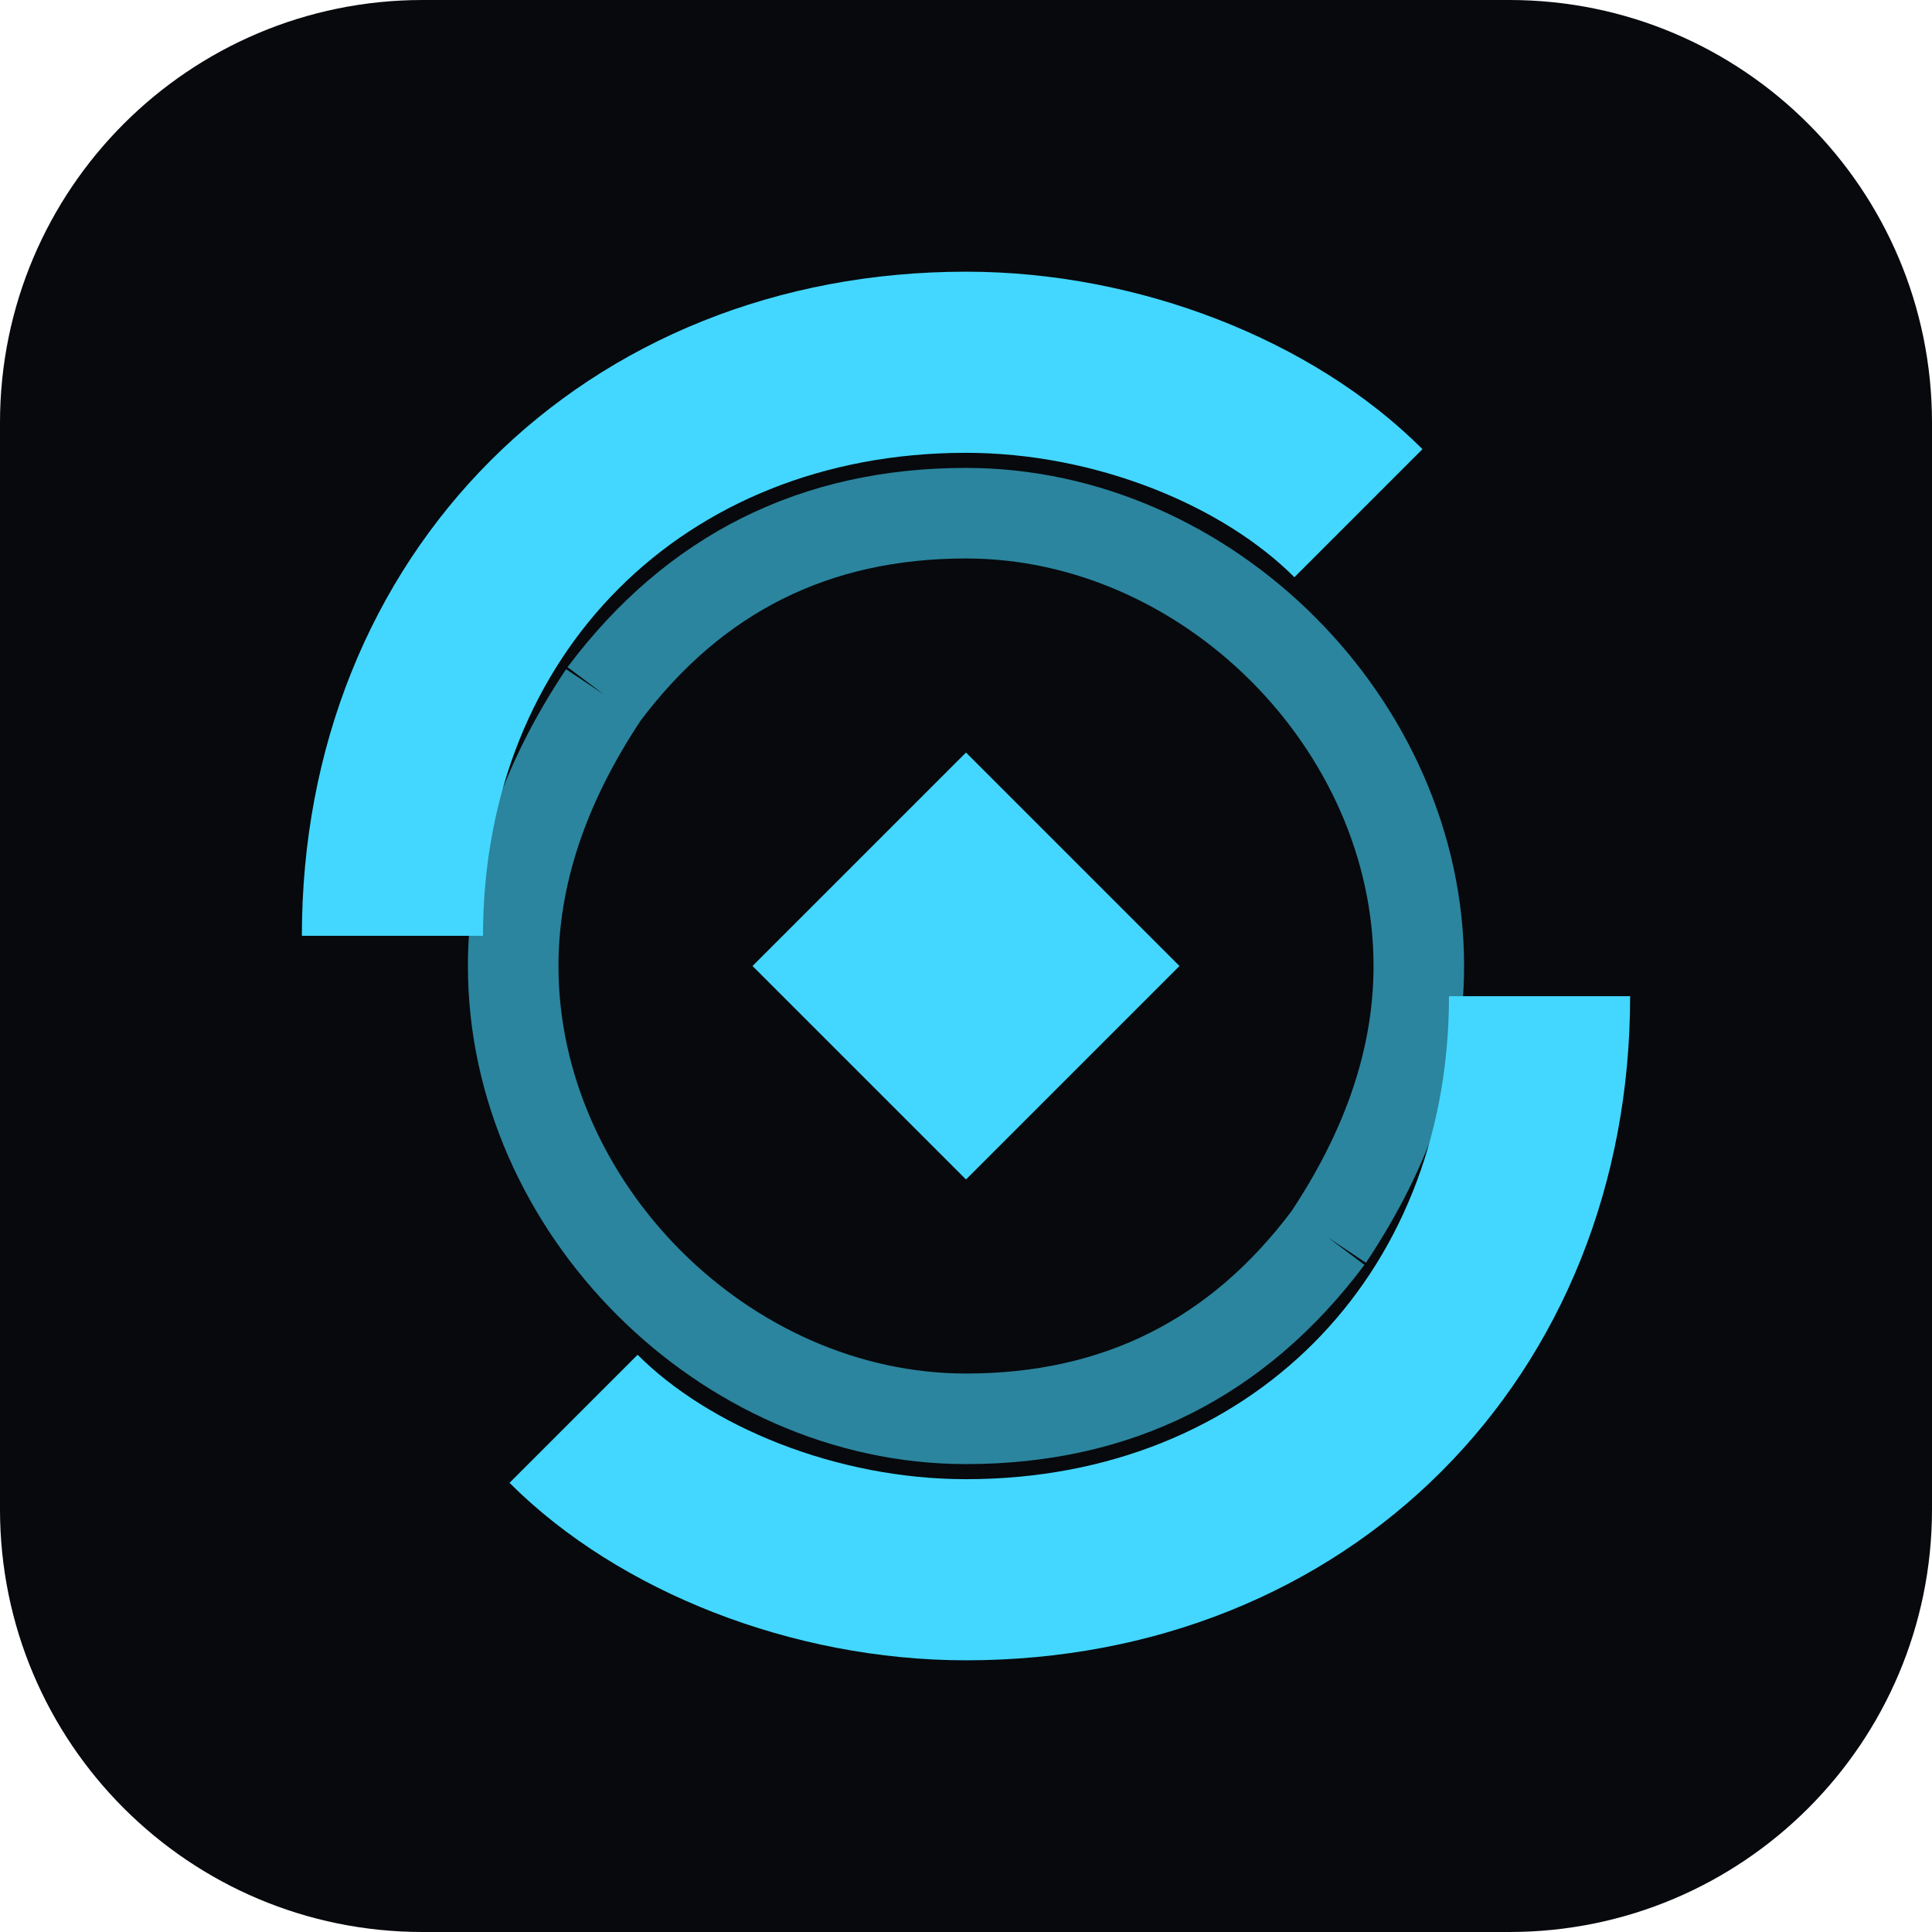
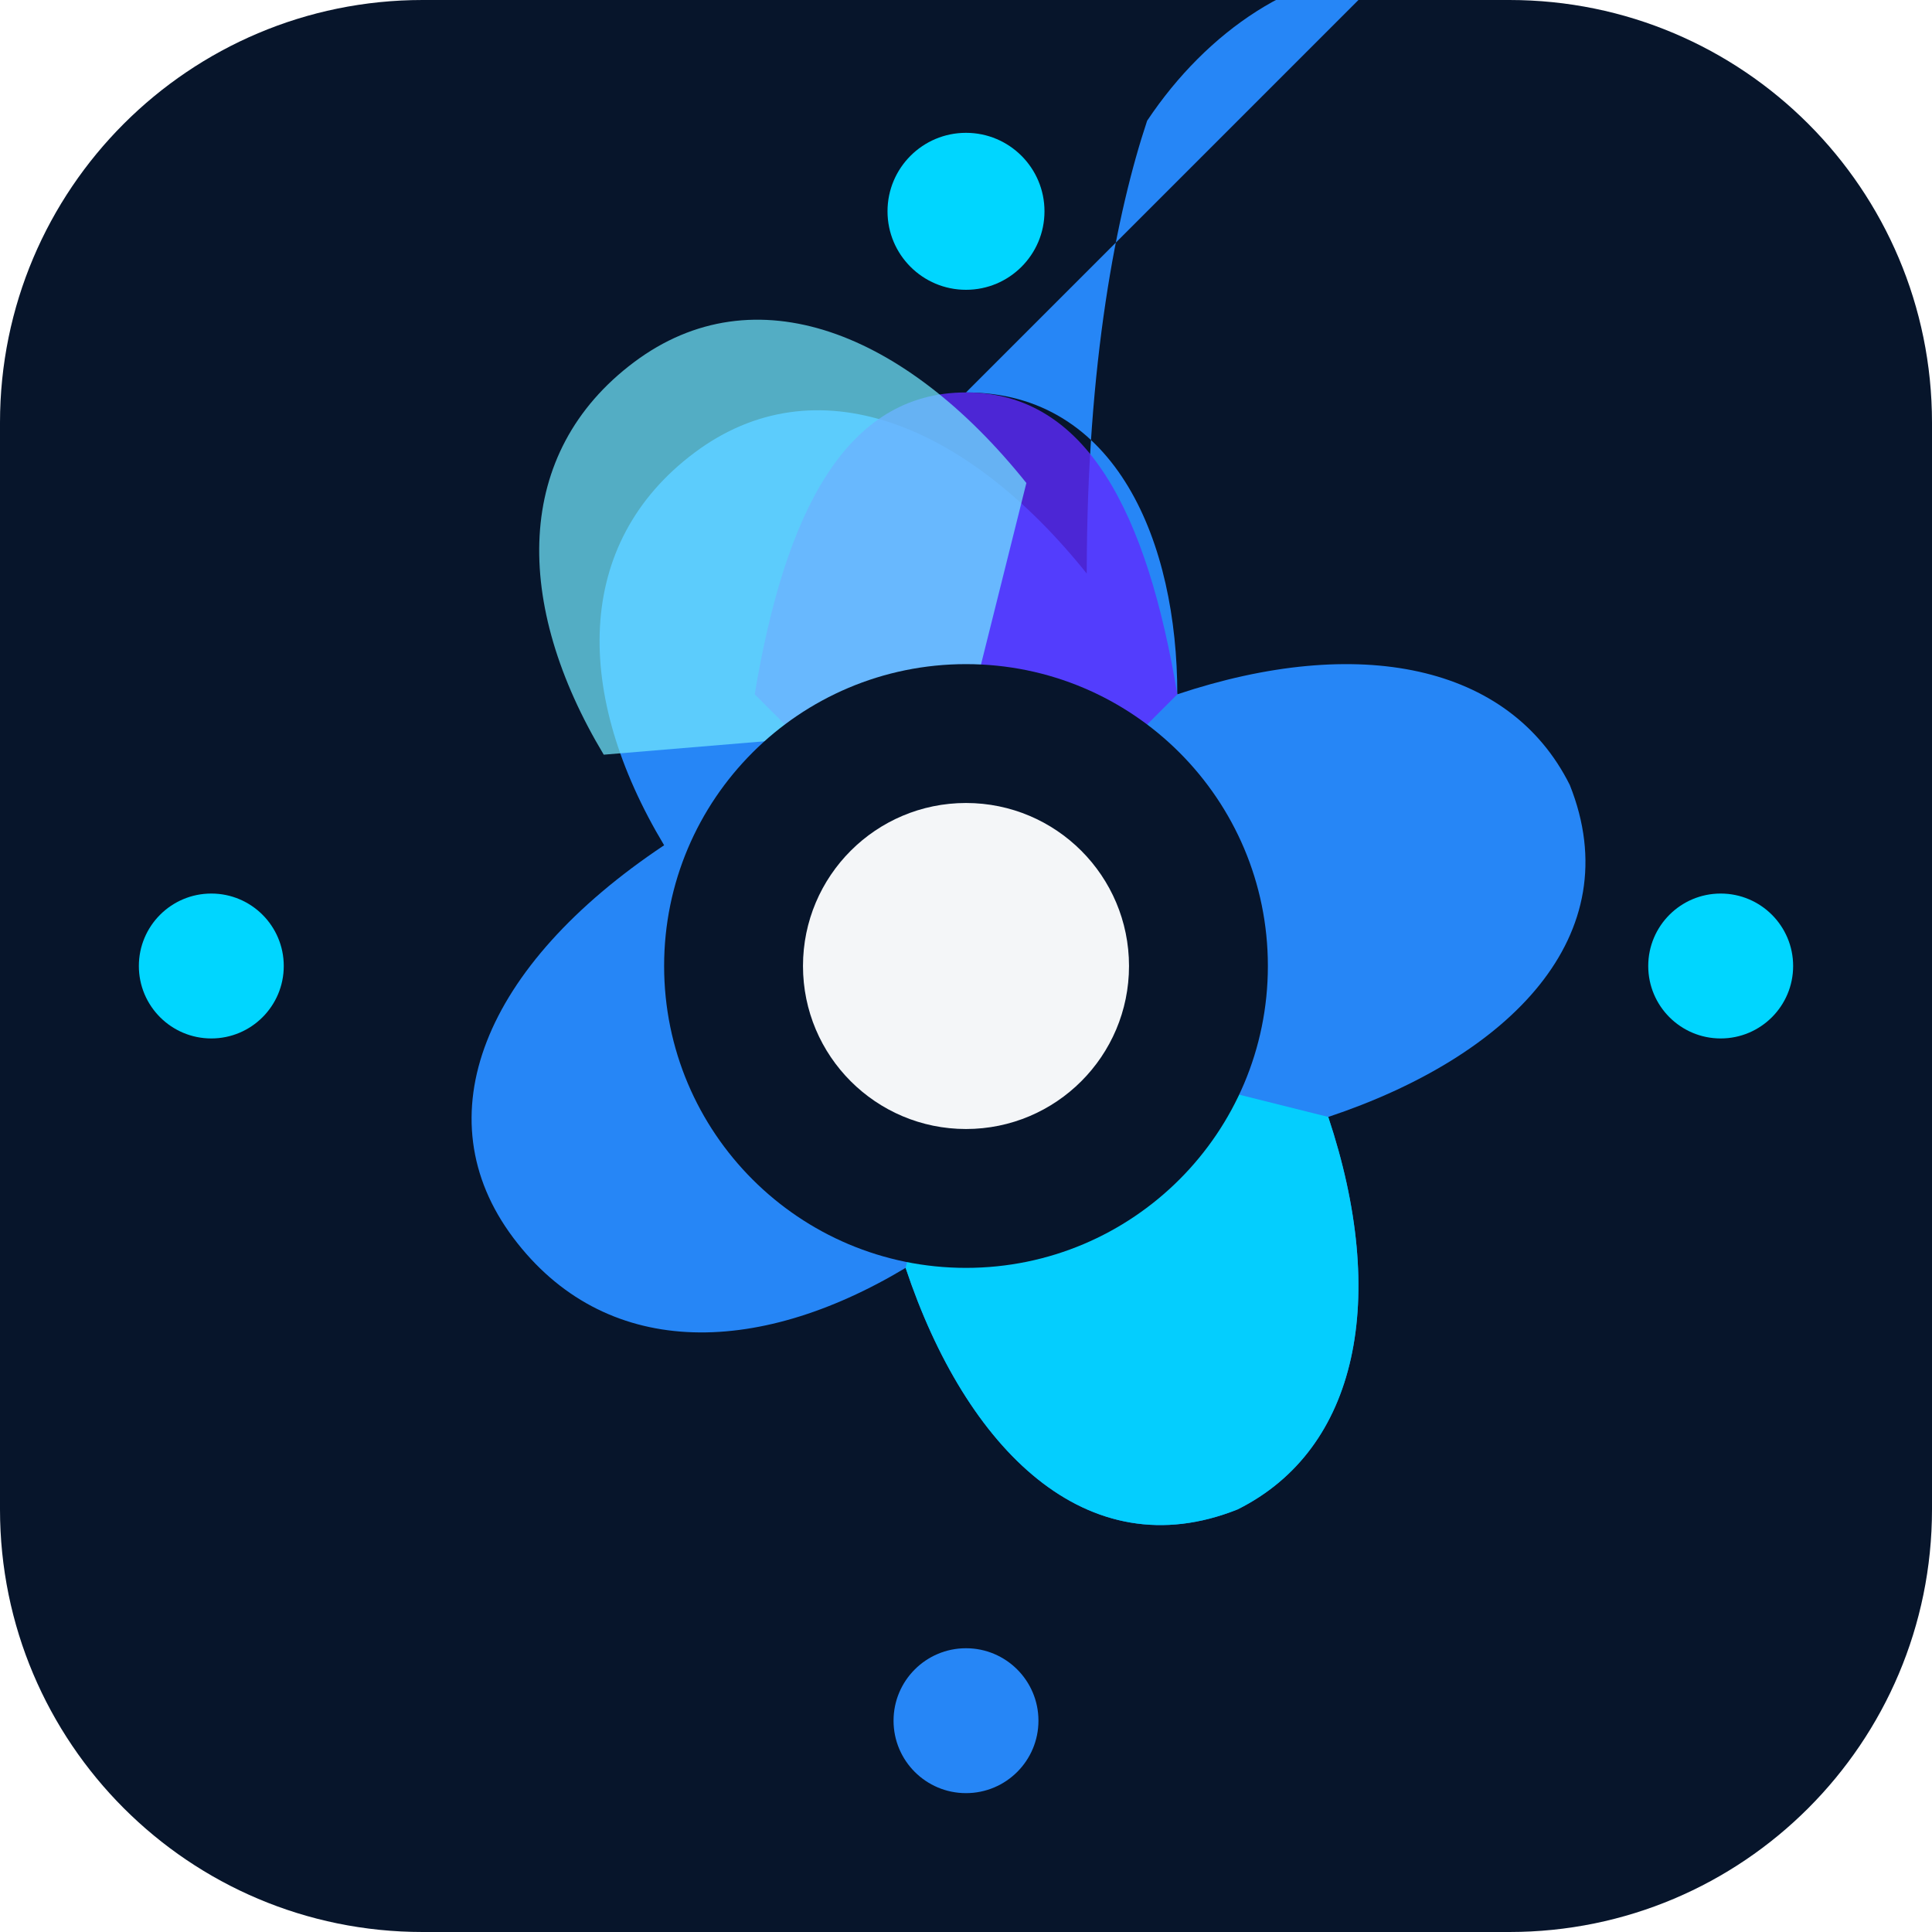
<svg xmlns="http://www.w3.org/2000/svg" viewBox="0 0 64 64" role="img" aria-label="Sypher Intelligence">
-   <rect width="64" height="64" rx="14" fill="#07090d" />
-   <path d="M13 31c0-11 8-19 19-19 5 0 10 2 13 5M51 33c0 11-8 19-19 19-5 0-10-2-13-5" fill="none" stroke="#43D7FF" stroke-width="6" />
-   <path d="M20 23c3-4 7-6 12-6 8 0 15 7 15 15 0 3-1 6-3 9M44 41c-3 4-7 6-12 6-8 0-15-7-15-15 0-3 1-6 3-9" fill="none" stroke="#43D7FF" stroke-width="3" opacity=".6" />
-   <rect x="27" y="27" width="10" height="10" transform="rotate(45 32 32)" fill="#43D7FF" />
+   <rect width="64" height="64" rx="14" fill="#07152B" />
+   <g>
+     <path d="M32 13c5 0 7 5 7 10 6-2 11-1 13 3 2 5-2 9-8 11 2 6 1 11-3 13-5 2-9-2-11-8-5 3-10 3-13-1-3-4-1-9 5-13-3-5-3-10 1-13 4-3 9-1 13 4 0-7 1-12 2-15 2-3 5-5 8-5Z" fill="#2686F6" />
+     <path d="M32 13c4 0 6 4 7 10l-7 7-7-7c1-6 3-10 7-10Z" fill="#5E2BFF" opacity=".8" />
+     <path d="M44 37c2 6 1 11-3 13-5 2-9-2-11-8l2-8 12 3Z" fill="#00D6FF" opacity=".9" />
+     <path d="M20 25c-3-5-3-10 1-13 4-3 9-1 13 4l-2 8-12 1Z" fill="#70E7FF" opacity=".72" />
+   </g>
+   <circle cx="32" cy="32" r="10" fill="#07152B" />
+   <circle cx="32" cy="32" r="5.4" fill="#F4F6F8" />
+   <circle cx="32" cy="7" r="2.6" fill="#00D6FF" />
+   <circle cx="57" cy="32" r="2.4" fill="#00D6FF" />
+   <circle cx="32" cy="57" r="2.4" fill="#2686F6" />
+   <circle cx="7" cy="32" r="2.4" fill="#00D6FF" />
</svg>
